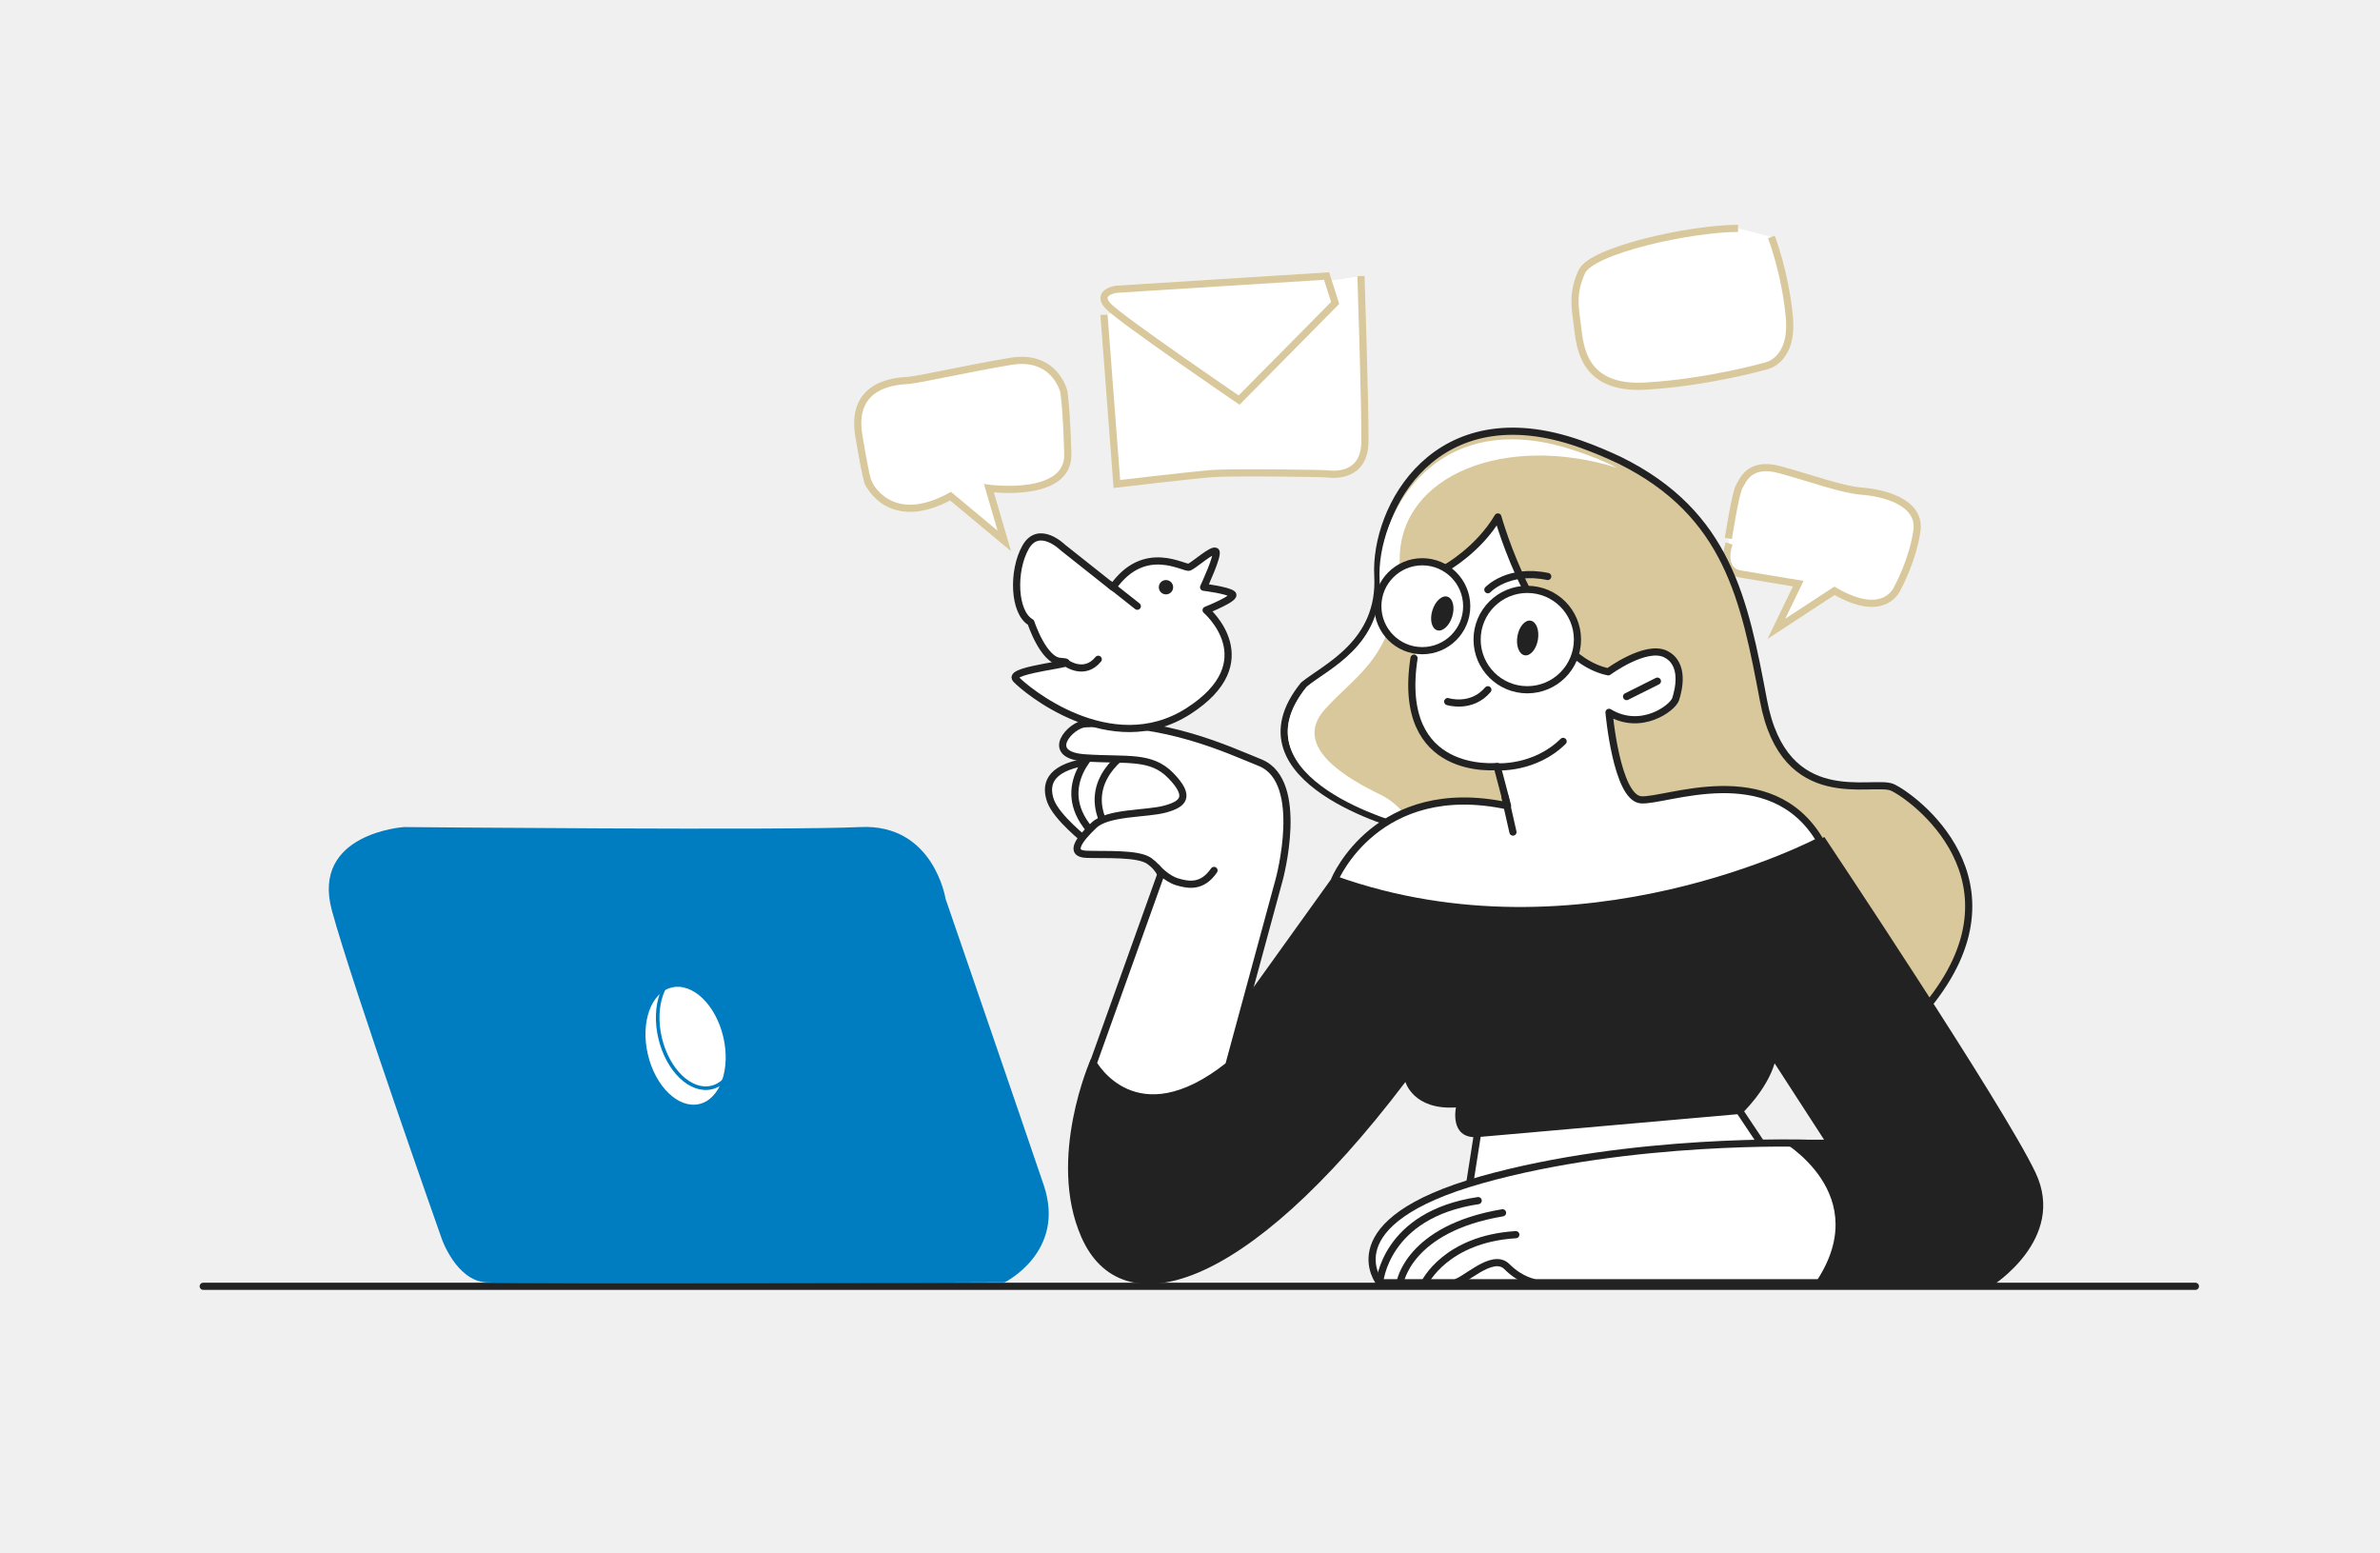
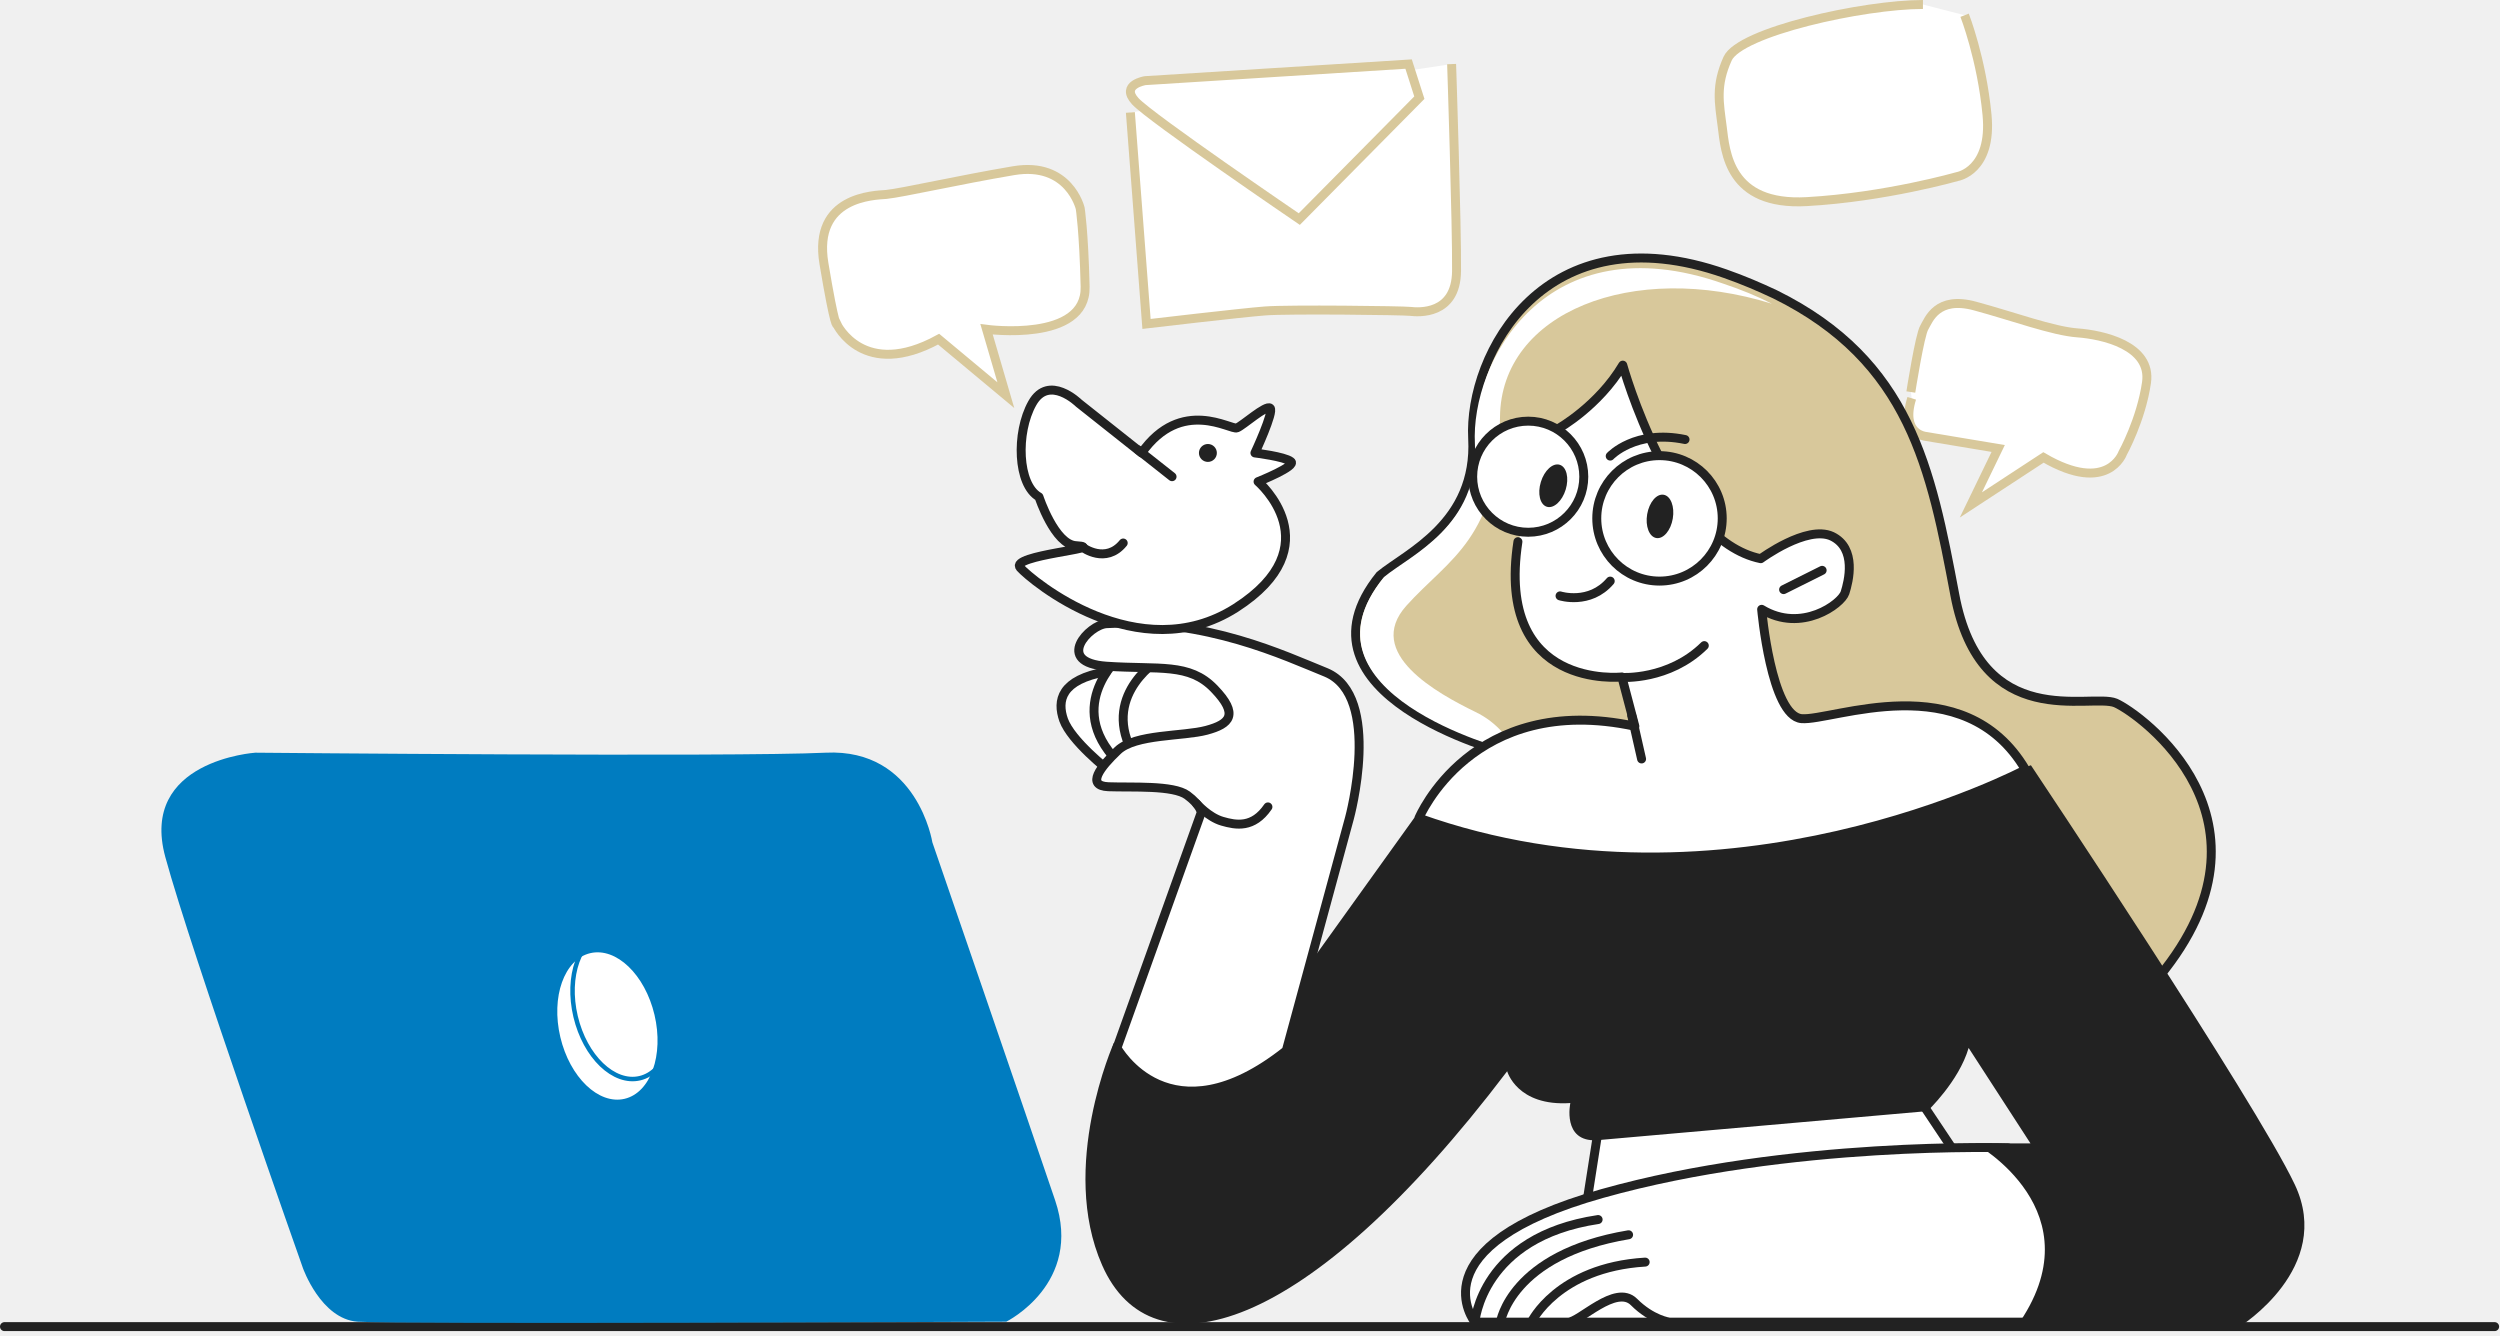
- <svg xmlns="http://www.w3.org/2000/svg" width="664" height="433" viewBox="0 0 664 433" fill="none">
-   <path d="M56.699 358.8H612.499" stroke="#222222" stroke-width="2" stroke-miterlimit="10" stroke-linecap="round" stroke-linejoin="round" />
-   <path d="M112.7 230.7C112.7 230.7 86.7 232.4 92.6 254C98.5 275.6 123.3 345.7 123.3 345.7C123.3 345.7 127.3 357.1 135.5 357.7C143.7 358.3 280.3 357.7 280.3 357.7C280.3 357.7 297.5 349.2 291.2 330.6C284.9 312 263.8 250.7 263.8 250.7C263.8 250.7 260.5 229.7 240 230.7C219.5 231.7 112.7 230.7 112.7 230.7Z" fill="#007CC0" />
-   <path d="M195.112 307.953C200.916 306.582 203.904 298.194 201.785 289.218C199.665 280.242 193.241 274.077 187.436 275.448C181.632 276.819 178.644 285.206 180.763 294.182C182.883 303.158 189.307 309.323 195.112 307.953Z" fill="white" />
-   <path d="M198.518 303.352C204.323 301.981 207.31 293.594 205.191 284.618C203.071 275.642 196.647 269.477 190.843 270.847C185.038 272.218 182.05 280.606 184.17 289.581C186.289 298.557 192.713 304.723 198.518 303.352Z" stroke="#007CC0" stroke-miterlimit="10" />
-   <path d="M305.301 234.6C305.301 234.6 333.301 232 333.301 228.3C333.301 224.6 334.701 213.5 330.801 211.5C326.901 209.5 303.201 209.6 303.201 209.6C303.201 209.6 302.301 212.4 300.001 213.2C297.601 214 289.001 217.3 293.301 223.4C297.601 229.5 305.301 234.6 305.301 234.6Z" fill="white" />
-   <path d="M415.1 161.4C415.1 161.4 431.4 150 442.9 164.5" stroke="#007CC0" stroke-width="1.688" stroke-miterlimit="10" stroke-linecap="round" stroke-linejoin="round" />
-   <path d="M314.8 209.6C314.8 209.6 301.7 217.3 308.2 230.1" stroke="#222222" stroke-width="2" stroke-miterlimit="10" stroke-linecap="round" stroke-linejoin="round" />
-   <path d="M306.401 208.5C306.401 208.5 293.501 219 304.001 231.4" stroke="#222222" stroke-width="2" stroke-miterlimit="10" stroke-linecap="round" stroke-linejoin="round" />
-   <path d="M303.101 234.6C303.101 234.6 294.801 228.1 293.101 223.4C291.601 219.1 292.401 214.4 302.701 212.6" stroke="#222222" stroke-width="2" stroke-miterlimit="10" stroke-linecap="round" stroke-linejoin="round" />
-   <path d="M482.199 150.2C482.199 150.2 484.199 137.4 485.199 135.8C486.199 134.1 487.999 128.7 496.499 131C504.999 133.3 513.899 136.6 519.399 137C524.899 137.4 535.999 139.8 534.799 148.1C533.599 156.4 529.499 163.8 529.499 163.8C529.499 163.8 526.199 173.2 511.799 164.8L495.599 175.4L501.699 162.8L485.499 160.1C485.499 160.1 479.899 159.6 482.399 151.6" fill="white" />
-   <path d="M482.199 150.2C482.199 150.2 484.199 137.4 485.199 135.8C486.199 134.1 487.999 128.7 496.499 131C504.999 133.3 513.899 136.6 519.399 137C524.899 137.4 535.999 139.8 534.799 148.1C533.599 156.4 529.499 163.8 529.499 163.8C529.499 163.8 526.199 173.2 511.799 164.8L495.599 175.4L501.699 162.8L485.499 160.1C485.499 160.1 479.899 159.6 482.399 151.6" stroke="#D8C89B" stroke-width="2" stroke-miterlimit="10" />
-   <path d="M484.899 63.7C471.599 63.7 443.999 69.8 441.299 75.8C438.599 81.8 439.399 85.6 440.099 91C440.799 96.5 441.499 108.7 458.999 107.7C476.599 106.7 492.599 102.1 492.599 102.1C492.599 102.1 500.399 100.8 499.199 88.3C497.999 75.8 494.199 66.1 494.199 66.1" fill="white" />
-   <path d="M484.899 63.7C471.599 63.7 443.999 69.8 441.299 75.8C438.599 81.8 439.399 85.6 440.099 91C440.799 96.5 441.499 108.7 458.999 107.7C476.599 106.7 492.599 102.1 492.599 102.1C492.599 102.1 500.399 100.8 499.199 88.3C497.999 75.8 494.199 66.1 494.199 66.1" stroke="#D8C89B" stroke-width="2" stroke-miterlimit="10" />
-   <path d="M412.599 313.8L405.699 357.8H517.299L483.999 307.9L412.599 313.8Z" fill="white" stroke="#222222" stroke-width="2" stroke-miterlimit="10" stroke-linecap="round" stroke-linejoin="round" />
-   <path d="M384.9 357.8C384.9 357.8 371.3 340.9 413.3 329.1C455.2 317.3 503.9 318.9 503.9 318.9L523.7 337.4L508.1 357.8H428.3C428.3 357.8 424.4 357.3 420.4 353.3C416.3 349.2 408.2 357.9 405.7 357.8C403.2 357.8 384.9 357.8 384.9 357.8Z" fill="white" stroke="#222222" stroke-width="2" stroke-miterlimit="10" stroke-linecap="round" stroke-linejoin="round" />
-   <path d="M384.9 357.8C384.9 357.8 386.3 338.8 412.4 334.9" stroke="#222222" stroke-width="2" stroke-miterlimit="10" stroke-linecap="round" stroke-linejoin="round" />
-   <path d="M390.6 357.8C390.6 357.8 392.9 342.7 419.2 338.3" stroke="#222222" stroke-width="2" stroke-miterlimit="10" stroke-linecap="round" stroke-linejoin="round" />
-   <path d="M397.5 357.8C397.5 357.8 403.3 345.6 422.9 344.4" stroke="#222222" stroke-width="2" stroke-miterlimit="10" stroke-linecap="round" stroke-linejoin="round" />
-   <path d="M537.7 280.6L393.7 231.4L391.5 230.6C391.5 230.6 342.2 217.7 363.7 191.1C369.8 186.1 385.4 179.4 384.4 160.6C383.4 141.8 400.5 109.6 440.8 123.8C444.8 125.2 448.5 126.8 451.9 128.4C482.1 143.3 486.7 167.4 492 195.4C497.8 226.5 522.3 217.3 527.9 219.6C533.5 222.1 566.3 245.7 537.7 280.6Z" fill="#D8C89B" stroke="#222222" stroke-width="2" stroke-miterlimit="10" />
-   <path d="M451.2 130.5C420.1 120.8 390.7 132.4 390.5 155.8C390.3 183 379.1 187.3 369.6 197.9C360.1 208.5 376.6 217.5 385 221.6C390 224 392.7 227.9 394.1 230.7L391.9 230C391.9 230 343.5 217.4 364.6 191.5C370.5 186.6 385.9 180.1 384.9 161.8C383.9 143.5 400.7 112.1 440.3 126C444.2 127.3 447.9 128.8 451.2 130.5Z" fill="white" />
-   <path d="M392.099 301.8C392.099 301.8 394.299 309.7 406.2 308.9C406.2 308.9 404.299 317.6 412.099 317.2L485.899 310.7C485.899 310.7 492.9 304.1 495.1 296.6L508.899 317.9H496.499C496.499 317.9 524.199 333.1 505.799 358.8H555.599C555.599 358.8 576.699 345.7 567.9 327.1C559.1 308.5 508.999 233.5 508.999 233.5C508.999 233.5 468.499 249 458.799 250.6C449.099 252.2 405.999 254.4 391.999 250.8C378.099 247.2 371.399 245.2 371.399 245.2L347.999 277.8L304.299 295.5C304.299 295.5 292 323.1 301.7 345.1C312.7 370.1 347.199 361 392.099 301.8Z" fill="#222222" />
-   <path d="M302.699 201.9C298.799 202.1 290.899 210.6 302.699 211.4C314.499 212.2 321.099 210.6 326.699 216.4C332.299 222.2 330.199 224.3 324.999 225.7C319.799 227.1 309.099 226.5 305.199 230.2C301.299 233.9 297.999 238.1 303.099 238.3C308.299 238.5 317.599 237.9 320.699 240.2C323.799 242.5 323.799 244.1 323.799 244.1L304.999 296.6C304.999 296.6 316.699 317.9 342.799 297.2L356.899 245.3C356.899 245.3 364.299 218.1 351.699 212.8C342.499 209.1 324.999 200.7 302.699 201.9Z" fill="white" stroke="#222222" stroke-width="2" stroke-miterlimit="10" stroke-linecap="round" stroke-linejoin="round" />
-   <path d="M322.801 242.1C322.801 242.1 325.401 245.1 328.501 246C331.601 246.9 335.401 247.6 338.701 242.8" stroke="#222222" stroke-width="2" stroke-miterlimit="10" stroke-linecap="round" stroke-linejoin="round" />
-   <path d="M403.6 158.3C403.6 158.3 412.5 153.3 417.9 144.2C417.9 144.2 428.7 183.3 448.7 187.4C448.7 187.4 459 179.8 464.6 182.4C470.2 185.1 468.3 192.5 467.5 195C466.7 197.5 457.8 204.1 448.9 198.7C448.9 198.7 451 222.5 457.8 223.1C464.6 223.7 494 211.1 507.8 234.5C507.8 234.5 441.2 269.9 372.4 245.3C372.4 245.3 384.2 217 420.6 224.8L417.7 213.8C417.7 213.8 389.4 216.9 394.5 183.6" fill="white" />
-   <path d="M403.6 158.3C403.6 158.3 412.5 153.3 417.9 144.2C417.9 144.2 428.7 183.3 448.7 187.4C448.7 187.4 459 179.8 464.6 182.4C470.2 185.1 468.3 192.5 467.5 195C466.7 197.5 457.8 204.1 448.9 198.7C448.9 198.7 451 222.5 457.8 223.1C464.6 223.7 494 211.1 507.8 234.5C507.8 234.5 441.2 269.9 372.4 245.3C372.4 245.3 384.2 217 420.6 224.8L417.7 213.8C417.7 213.8 389.4 216.9 394.5 183.6" stroke="#222222" stroke-width="2" stroke-miterlimit="10" stroke-linecap="round" stroke-linejoin="round" />
-   <path d="M422.1 232.1C422.1 232.1 420.1 223.2 419.9 222.4" stroke="#222222" stroke-width="2" stroke-miterlimit="10" stroke-linecap="round" stroke-linejoin="round" />
-   <path d="M295.899 184.5C303.499 185 280.899 186.6 283.399 189.4C285.899 192.2 309.799 212.2 331.499 198.4C353.199 184.5 336.499 170.2 336.499 170.2C336.499 170.2 345.299 166.7 343.799 165.7C342.399 164.6 335.799 163.8 335.799 163.8C335.799 163.8 340.099 154.6 339.199 153.8C338.299 153 333.099 157.7 331.799 158.2C330.499 158.8 319.399 151.2 310.499 163.8L296.499 152.7C296.499 152.7 289.799 146.1 286.099 152.7C282.399 159.3 282.799 170.9 287.599 173.6C287.599 173.6 291.099 184.3 295.899 184.5Z" fill="white" stroke="#222222" stroke-width="2" stroke-miterlimit="10" stroke-linecap="round" stroke-linejoin="round" />
-   <path d="M297.4 184.9C297.4 184.9 302.5 188.7 306.4 183.9" stroke="#222222" stroke-width="2" stroke-miterlimit="10" stroke-linecap="round" stroke-linejoin="round" />
-   <path d="M309.701 163.1L317.301 169.1" stroke="#222222" stroke-width="2" stroke-miterlimit="10" stroke-linecap="round" stroke-linejoin="round" />
-   <path d="M325.301 165.8C326.405 165.8 327.301 164.905 327.301 163.8C327.301 162.695 326.405 161.8 325.301 161.8C324.196 161.8 323.301 162.695 323.301 163.8C323.301 164.905 324.196 165.8 325.301 165.8Z" fill="#222222" />
-   <path d="M308 87.8L311.6 135C311.6 135 332.8 132.5 338.1 132.1C343.3 131.7 368.8 132 370.5 132.2C372.2 132.4 380.7 133.1 380.8 123.2C380.9 113.3 379.7 77 379.7 77" fill="white" />
-   <path d="M308 87.8L311.6 135C311.6 135 332.8 132.5 338.1 132.1C343.3 131.7 368.8 132 370.5 132.2C372.2 132.4 380.7 133.1 380.8 123.2C380.9 113.3 379.7 77 379.7 77" stroke="#D8C89B" stroke-width="2" stroke-miterlimit="10" />
-   <path d="M370.099 77L311.299 80.7C311.299 80.7 305.699 81.6 309.099 85.3C312.499 89 345.699 111.6 345.699 111.6L372.499 84.5L370.099 77Z" fill="white" stroke="#D8C89B" stroke-width="2" stroke-miterlimit="10" />
-   <path d="M253.5 106.1C250.9 106.3 237.1 106.5 239.6 121.5C242.1 136.5 242.5 135.1 242.5 135.1C242.5 135.1 248.4 147.6 265.2 138.4L280.2 150.9L275.9 136.2C275.9 136.2 298.2 139.2 297.9 126.7C297.6 114.2 296.8 109.2 296.8 109.2C296.8 109.2 294.3 98.7 281.9 100.8C269.5 102.9 257.3 105.7 253.5 106.1Z" fill="white" stroke="#D8C89B" stroke-width="2" stroke-miterlimit="10" />
-   <path d="M426.1 192.4C433.832 192.4 440.1 186.132 440.1 178.4C440.1 170.668 433.832 164.4 426.1 164.4C418.368 164.4 412.1 170.668 412.1 178.4C412.1 186.132 418.368 192.4 426.1 192.4Z" fill="white" stroke="#222222" stroke-width="2" stroke-miterlimit="10" stroke-linecap="round" stroke-linejoin="round" />
-   <path d="M396.8 181.5C403.649 181.5 409.2 175.948 409.2 169.1C409.2 162.252 403.649 156.7 396.8 156.7C389.952 156.7 384.4 162.252 384.4 169.1C384.4 175.948 389.952 181.5 396.8 181.5Z" fill="white" stroke="#222222" stroke-width="2" stroke-miterlimit="10" stroke-linecap="round" stroke-linejoin="round" />
-   <path d="M403.9 195.7C403.9 195.7 410.5 197.8 415.1 192.4" stroke="#222222" stroke-width="2" stroke-miterlimit="10" stroke-linecap="round" stroke-linejoin="round" />
-   <path d="M415.1 164.5C415.1 164.5 420.7 158.5 431.8 160.8" stroke="#222222" stroke-width="2" stroke-miterlimit="10" stroke-linecap="round" stroke-linejoin="round" />
-   <path d="M417.699 213.9C417.699 213.9 428.199 214.6 436.099 206.8" stroke="#222222" stroke-width="2" stroke-miterlimit="10" stroke-linecap="round" stroke-linejoin="round" />
-   <path d="M453.799 194.3L462.399 190" stroke="#222222" stroke-width="2" stroke-miterlimit="10" stroke-linecap="round" stroke-linejoin="round" />
-   <path d="M429.065 178.446C429.52 175.778 428.609 173.397 427.03 173.128C425.451 172.859 423.802 174.803 423.347 177.471C422.892 180.138 423.803 182.519 425.382 182.789C426.961 183.058 428.61 181.113 429.065 178.446Z" fill="#222222" />
-   <path d="M405.162 171.97C405.953 169.382 405.353 166.905 403.821 166.436C402.29 165.968 400.407 167.687 399.616 170.275C398.825 172.863 399.425 175.34 400.957 175.808C402.489 176.276 404.371 174.558 405.162 171.97Z" fill="#222222" />
+ <svg xmlns="http://www.w3.org/2000/svg" width="558" height="298" viewBox="0 0 558 298" fill="none">
+   <path d="M1 296.1H556.8" stroke="#222222" stroke-width="2" stroke-miterlimit="10" stroke-linecap="round" stroke-linejoin="round" />
+   <path d="M57.001 168C57.001 168 31 169.7 36.901 191.3C42.8 212.9 67.6 283 67.6 283C67.6 283 71.6 294.4 79.8 295C88.001 295.6 224.6 295 224.6 295C224.6 295 241.8 286.5 235.5 267.9C229.2 249.3 208.1 188 208.1 188C208.1 188 204.8 167 184.3 168C163.8 169 57.001 168 57.001 168Z" fill="#007CC0" />
+   <path d="M139.412 245.253C145.217 243.882 148.205 235.494 146.085 226.518C143.966 217.542 137.542 211.377 131.737 212.748C125.932 214.119 122.945 222.506 125.064 231.482C127.184 240.458 133.608 246.623 139.412 245.253Z" fill="white" />
+   <path d="M142.819 240.652C148.624 239.281 151.611 230.894 149.492 221.918C147.372 212.942 140.948 206.777 135.143 208.147C129.339 209.518 126.351 217.906 128.47 226.881C130.59 235.857 137.014 242.023 142.819 240.652Z" stroke="#007CC0" stroke-miterlimit="10" />
+   <path d="M249.602 171.9C249.602 171.9 277.602 169.3 277.602 165.6C277.602 161.9 279.002 150.8 275.102 148.8C271.202 146.8 247.502 146.9 247.502 146.9C247.502 146.9 246.602 149.7 244.302 150.5C241.902 151.3 233.302 154.6 237.602 160.7C241.902 166.8 249.602 171.9 249.602 171.9Z" fill="white" />
+   <path d="M359.4 98.7C359.4 98.7 375.7 87.3 387.2 101.8" stroke="#007CC0" stroke-width="1.688" stroke-miterlimit="10" stroke-linecap="round" stroke-linejoin="round" />
+   <path d="M259.101 146.9C259.101 146.9 246.001 154.6 252.501 167.4" stroke="#222222" stroke-width="2" stroke-miterlimit="10" stroke-linecap="round" stroke-linejoin="round" />
+   <path d="M250.702 145.8C250.702 145.8 237.802 156.3 248.302 168.7" stroke="#222222" stroke-width="2" stroke-miterlimit="10" stroke-linecap="round" stroke-linejoin="round" />
+   <path d="M247.401 171.9C247.401 171.9 239.101 165.4 237.401 160.7C235.901 156.4 236.701 151.7 247.001 149.9" stroke="#222222" stroke-width="2" stroke-miterlimit="10" stroke-linecap="round" stroke-linejoin="round" />
+   <path d="M426.499 87.5C426.499 87.5 428.499 74.7 429.499 73.1C430.499 71.4 432.299 66 440.799 68.3C449.299 70.6 458.199 73.9 463.699 74.3C469.199 74.7 480.299 77.1 479.099 85.4C477.899 93.7 473.799 101.1 473.799 101.1C473.799 101.1 470.499 110.5 456.099 102.1L439.899 112.7L445.999 100.1L429.799 97.4C429.799 97.4 424.199 96.9 426.699 88.9" fill="white" />
+   <path d="M426.499 87.5C426.499 87.5 428.499 74.7 429.499 73.1C430.499 71.4 432.299 66 440.799 68.3C449.299 70.6 458.199 73.9 463.699 74.3C469.199 74.7 480.299 77.1 479.099 85.4C477.899 93.7 473.799 101.1 473.799 101.1C473.799 101.1 470.499 110.5 456.099 102.1L439.899 112.7L445.999 100.1L429.799 97.4C429.799 97.4 424.199 96.9 426.699 88.9" stroke="#D8C89B" stroke-width="2" stroke-miterlimit="10" />
+   <path d="M429.2 1C415.9 1 388.3 7.1 385.6 13.1C382.9 19.1 383.7 22.9 384.4 28.3C385.1 33.8 385.8 46 403.3 45C420.9 44 436.9 39.4 436.9 39.4C436.9 39.4 444.7 38.1 443.5 25.6C442.3 13.1 438.5 3.4 438.5 3.4" fill="white" />
+   <path d="M429.2 1C415.9 1 388.3 7.1 385.6 13.1C382.9 19.1 383.7 22.9 384.4 28.3C385.1 33.8 385.8 46 403.3 45C420.9 44 436.9 39.4 436.9 39.4C436.9 39.4 444.7 38.1 443.5 25.6C442.3 13.1 438.5 3.4 438.5 3.4" stroke="#D8C89B" stroke-width="2" stroke-miterlimit="10" />
+   <path d="M356.9 251.1L350 295.1H461.6L428.3 245.2L356.9 251.1Z" fill="white" stroke="#222222" stroke-width="2" stroke-miterlimit="10" stroke-linecap="round" stroke-linejoin="round" />
+   <path d="M329.201 295.1C329.201 295.1 315.601 278.2 357.601 266.4C399.501 254.6 448.201 256.2 448.201 256.2L468.001 274.7L452.401 295.1H372.601C372.601 295.1 368.701 294.6 364.701 290.6C360.601 286.5 352.501 295.2 350.001 295.1C347.501 295.1 329.201 295.1 329.201 295.1Z" fill="white" stroke="#222222" stroke-width="2" stroke-miterlimit="10" stroke-linecap="round" stroke-linejoin="round" />
+   <path d="M329.201 295.1C329.201 295.1 330.601 276.1 356.701 272.2" stroke="#222222" stroke-width="2" stroke-miterlimit="10" stroke-linecap="round" stroke-linejoin="round" />
+   <path d="M334.9 295.1C334.9 295.1 337.2 280 363.5 275.6" stroke="#222222" stroke-width="2" stroke-miterlimit="10" stroke-linecap="round" stroke-linejoin="round" />
+   <path d="M341.801 295.1C341.801 295.1 347.601 282.9 367.201 281.7" stroke="#222222" stroke-width="2" stroke-miterlimit="10" stroke-linecap="round" stroke-linejoin="round" />
+   <path d="M482.001 217.9L338.001 168.7L335.801 167.9C335.801 167.9 286.501 155 308.001 128.4C314.101 123.4 329.701 116.7 328.701 97.9C327.701 79.1 344.801 46.9 385.101 61.1C389.101 62.5 392.801 64.1 396.201 65.7C426.401 80.6 431.001 104.7 436.301 132.7C442.101 163.8 466.601 154.6 472.201 156.9C477.801 159.4 510.601 183 482.001 217.9Z" fill="#D8C89B" stroke="#222222" stroke-width="2" stroke-miterlimit="10" />
+   <path d="M395.501 67.8C364.401 58.1 335.001 69.7 334.801 93.1C334.601 120.3 323.401 124.6 313.901 135.2C304.401 145.8 320.901 154.8 329.301 158.9C334.301 161.3 337.001 165.2 338.401 168L336.201 167.3C336.201 167.3 287.801 154.7 308.901 128.8C314.801 123.9 330.201 117.4 329.201 99.1C328.201 80.8 345.001 49.4 384.601 63.3C388.501 64.6 392.201 66.1 395.501 67.8Z" fill="white" />
+   <path d="M336.4 239.1C336.4 239.1 338.6 247 350.5 246.2C350.5 246.2 348.6 254.9 356.4 254.5L430.2 248C430.2 248 437.2 241.4 439.4 233.9L453.2 255.2H440.8C440.8 255.2 468.5 270.4 450.1 296.1H499.9C499.9 296.1 521 283 512.2 264.4C503.4 245.8 453.3 170.8 453.3 170.8C453.3 170.8 412.8 186.3 403.1 187.9C393.4 189.5 350.3 191.7 336.3 188.1C322.4 184.5 315.7 182.5 315.7 182.5L292.3 215.1L248.6 232.8C248.6 232.8 236.3 260.4 246 282.4C257 307.4 291.5 298.3 336.4 239.1Z" fill="#222222" />
+   <path d="M247 139.2C243.1 139.4 235.2 147.9 247 148.7C258.8 149.5 265.4 147.9 271 153.7C276.6 159.5 274.5 161.6 269.3 163C264.1 164.4 253.4 163.8 249.5 167.5C245.6 171.2 242.3 175.4 247.4 175.6C252.6 175.8 261.9 175.2 265 177.5C268.1 179.8 268.1 181.4 268.1 181.4L249.3 233.9C249.3 233.9 261 255.2 287.1 234.5L301.2 182.6C301.2 182.6 308.6 155.4 296 150.1C286.8 146.4 269.3 138 247 139.2Z" fill="white" stroke="#222222" stroke-width="2" stroke-miterlimit="10" stroke-linecap="round" stroke-linejoin="round" />
+   <path d="M267.102 179.4C267.102 179.4 269.702 182.4 272.802 183.3C275.902 184.2 279.702 184.9 283.002 180.1" stroke="#222222" stroke-width="2" stroke-miterlimit="10" stroke-linecap="round" stroke-linejoin="round" />
+   <path d="M347.901 95.6C347.901 95.6 356.801 90.6 362.201 81.5C362.201 81.5 373.001 120.6 393.001 124.7C393.001 124.7 403.301 117.1 408.901 119.7C414.501 122.4 412.601 129.8 411.801 132.3C411.001 134.8 402.101 141.4 393.201 136C393.201 136 395.301 159.8 402.101 160.4C408.901 161 438.301 148.4 452.101 171.8C452.101 171.8 385.501 207.2 316.701 182.6C316.701 182.6 328.501 154.3 364.901 162.1L362.001 151.1C362.001 151.1 333.701 154.2 338.801 120.9" fill="white" />
+   <path d="M347.901 95.6C347.901 95.6 356.801 90.6 362.201 81.5C362.201 81.5 373.001 120.6 393.001 124.7C393.001 124.7 403.301 117.1 408.901 119.7C414.501 122.4 412.601 129.8 411.801 132.3C411.001 134.8 402.101 141.4 393.201 136C393.201 136 395.301 159.8 402.101 160.4C408.901 161 438.301 148.4 452.101 171.8C452.101 171.8 385.501 207.2 316.701 182.6C316.701 182.6 328.501 154.3 364.901 162.1L362.001 151.1C362.001 151.1 333.701 154.2 338.801 120.9" stroke="#222222" stroke-width="2" stroke-miterlimit="10" stroke-linecap="round" stroke-linejoin="round" />
+   <path d="M366.401 169.4C366.401 169.4 364.401 160.5 364.201 159.7" stroke="#222222" stroke-width="2" stroke-miterlimit="10" stroke-linecap="round" stroke-linejoin="round" />
+   <path d="M240.2 121.8C247.8 122.3 225.2 123.9 227.7 126.7C230.2 129.5 254.1 149.5 275.8 135.7C297.5 121.8 280.8 107.5 280.8 107.5C280.8 107.5 289.6 104 288.1 103C286.7 101.9 280.1 101.1 280.1 101.1C280.1 101.1 284.4 91.9 283.5 91.1C282.6 90.3 277.4 95 276.1 95.5C274.8 96.1 263.7 88.5 254.8 101.1L240.8 90C240.8 90 234.1 83.4 230.4 90C226.7 96.6 227.1 108.2 231.9 110.9C231.9 110.9 235.4 121.6 240.2 121.8Z" fill="white" stroke="#222222" stroke-width="2" stroke-miterlimit="10" stroke-linecap="round" stroke-linejoin="round" />
+   <path d="M241.701 122.2C241.701 122.2 246.801 126 250.701 121.2" stroke="#222222" stroke-width="2" stroke-miterlimit="10" stroke-linecap="round" stroke-linejoin="round" />
+   <path d="M254.002 100.4L261.602 106.4" stroke="#222222" stroke-width="2" stroke-miterlimit="10" stroke-linecap="round" stroke-linejoin="round" />
+   <path d="M269.602 103.1C270.706 103.1 271.602 102.205 271.602 101.1C271.602 99.995 270.706 99.1 269.602 99.1C268.497 99.1 267.602 99.995 267.602 101.1C267.602 102.205 268.497 103.1 269.602 103.1Z" fill="#222222" />
+   <path d="M252.301 25.1L255.901 72.3C255.901 72.3 277.101 69.8 282.401 69.4C287.601 69 313.101 69.3 314.801 69.5C316.501 69.7 325.001 70.4 325.101 60.5C325.201 50.6 324.001 14.3 324.001 14.3" fill="white" />
+   <path d="M252.301 25.1L255.901 72.3C255.901 72.3 277.101 69.8 282.401 69.4C287.601 69 313.101 69.3 314.801 69.5C316.501 69.7 325.001 70.4 325.101 60.5C325.201 50.6 324.001 14.3 324.001 14.3" stroke="#D8C89B" stroke-width="2" stroke-miterlimit="10" />
+   <path d="M314.4 14.3L255.6 18C255.6 18 250 18.9 253.4 22.6C256.8 26.3 290 48.9 290 48.9L316.8 21.8L314.4 14.3Z" fill="white" stroke="#D8C89B" stroke-width="2" stroke-miterlimit="10" />
+   <path d="M197.801 43.4C195.201 43.6 181.401 43.8 183.901 58.8C186.401 73.8 186.801 72.4 186.801 72.4C186.801 72.4 192.701 84.9 209.501 75.7L224.501 88.2L220.201 73.5C220.201 73.5 242.501 76.5 242.201 64C241.901 51.5 241.101 46.5 241.101 46.5C241.101 46.5 238.601 36 226.201 38.1C213.801 40.2 201.601 43 197.801 43.4Z" fill="white" stroke="#D8C89B" stroke-width="2" stroke-miterlimit="10" />
+   <path d="M370.4 129.7C378.132 129.7 384.4 123.432 384.4 115.7C384.4 107.968 378.132 101.7 370.4 101.7C362.668 101.7 356.4 107.968 356.4 115.7C356.4 123.432 362.668 129.7 370.4 129.7Z" fill="white" stroke="#222222" stroke-width="2" stroke-miterlimit="10" stroke-linecap="round" stroke-linejoin="round" />
+   <path d="M341.101 118.8C347.949 118.8 353.501 113.248 353.501 106.4C353.501 99.552 347.949 94 341.101 94C334.253 94 328.701 99.552 328.701 106.4C328.701 113.248 334.253 118.8 341.101 118.8Z" fill="white" stroke="#222222" stroke-width="2" stroke-miterlimit="10" stroke-linecap="round" stroke-linejoin="round" />
+   <path d="M348.201 133C348.201 133 354.801 135.1 359.401 129.7" stroke="#222222" stroke-width="2" stroke-miterlimit="10" stroke-linecap="round" stroke-linejoin="round" />
+   <path d="M359.4 101.8C359.4 101.8 365 95.8 376.1 98.1" stroke="#222222" stroke-width="2" stroke-miterlimit="10" stroke-linecap="round" stroke-linejoin="round" />
+   <path d="M362 151.2C362 151.2 372.5 151.9 380.4 144.1" stroke="#222222" stroke-width="2" stroke-miterlimit="10" stroke-linecap="round" stroke-linejoin="round" />
+   <path d="M398.1 131.6L406.7 127.3" stroke="#222222" stroke-width="2" stroke-miterlimit="10" stroke-linecap="round" stroke-linejoin="round" />
+   <path d="M373.366 115.746C373.82 113.078 372.909 110.697 371.33 110.428C369.752 110.159 368.103 112.103 367.648 114.771C367.193 117.438 368.104 119.819 369.683 120.089C371.262 120.358 372.911 118.413 373.366 115.746Z" fill="#222222" />
+   <path d="M349.463 109.27C350.254 106.682 349.654 104.205 348.122 103.736C346.591 103.268 344.708 104.987 343.917 107.575C343.126 110.163 343.726 112.64 345.258 113.108C346.789 113.576 348.672 111.858 349.463 109.27Z" fill="#222222" />
</svg>
